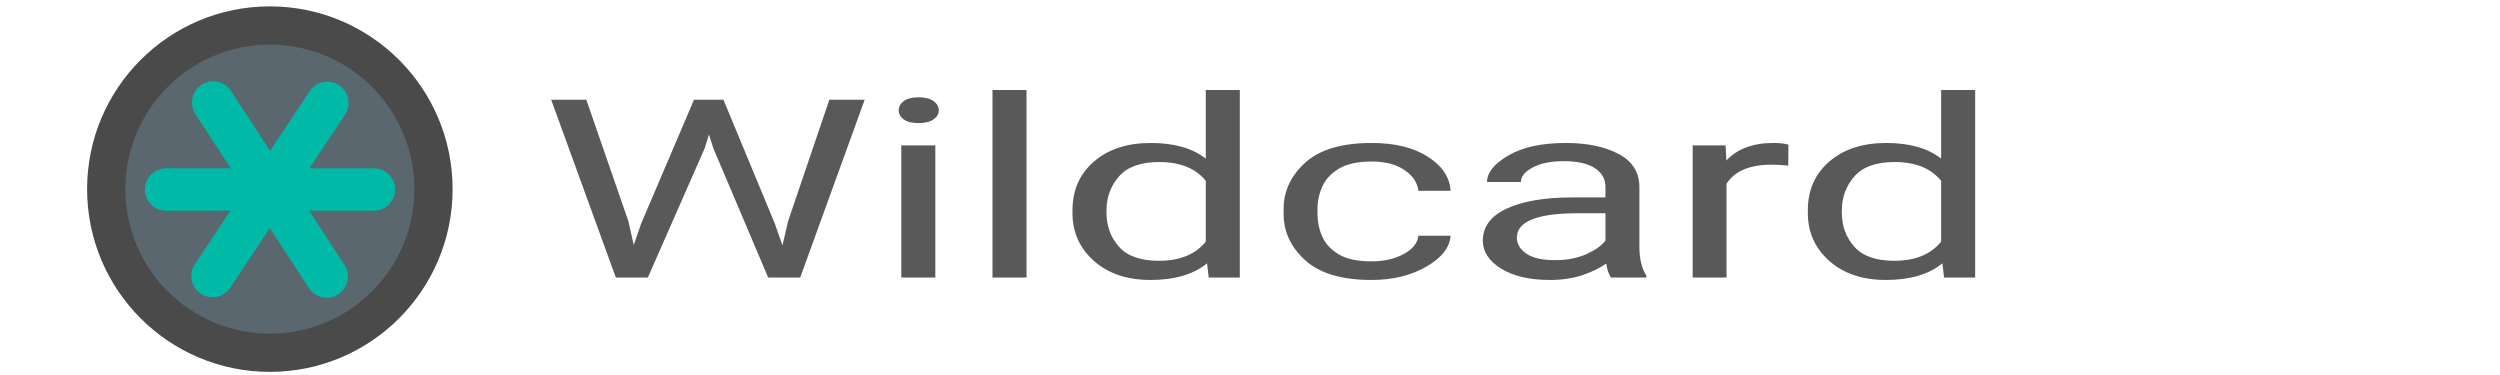
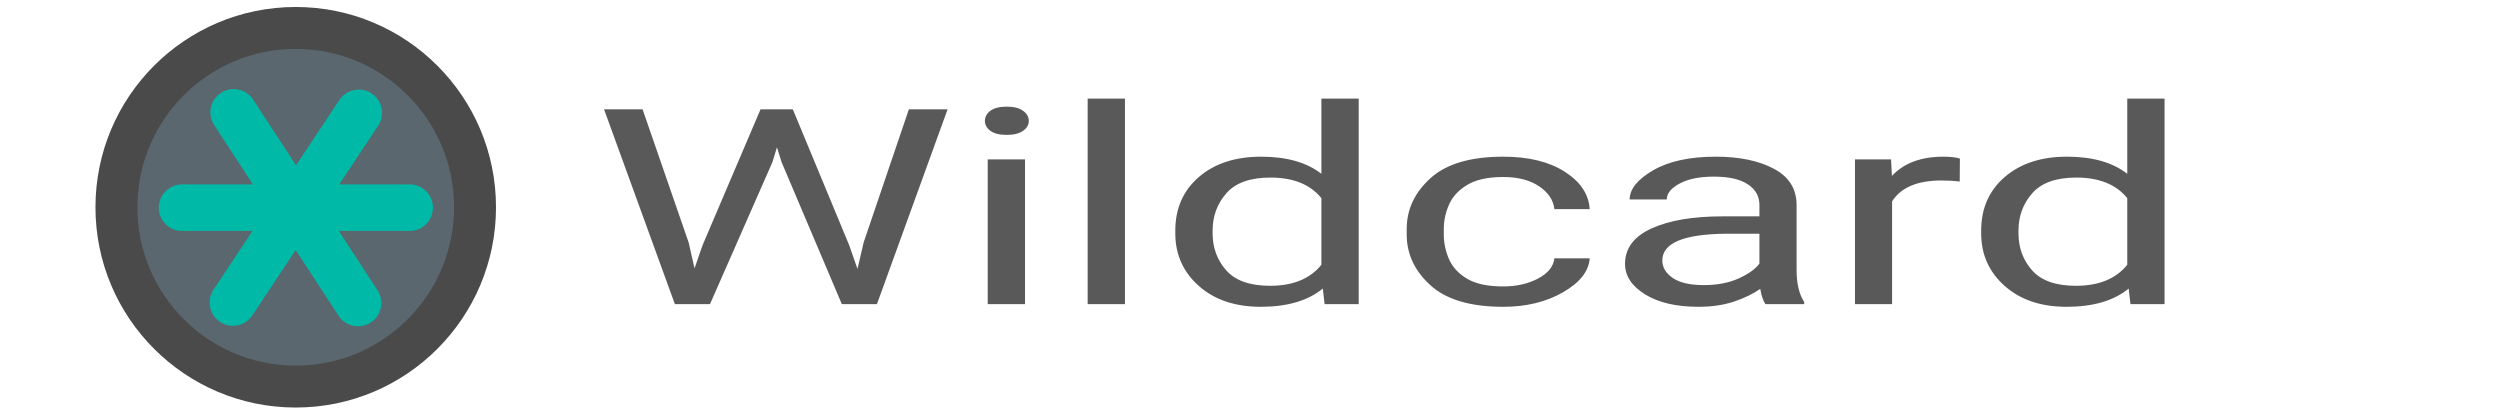
- <svg xmlns="http://www.w3.org/2000/svg" viewBox="0 0 800 120">
+ <svg xmlns="http://www.w3.org/2000/svg" viewBox="0 0 730 120">
  <g transform="scale(.68) translate(40 3)">
    <ellipse cx="86.99" cy="86" rx="86" ry="86" fill="#4a4a4a" />
    <ellipse cx="86.99" cy="86" rx="68" ry="68" fill="#5A676F" />
    <path d="m38.173 86.179h97.732m-21.852-40.72l-54.032 81.441m0.321-81.649l53.394 81.857" stroke="#01B9A7" stroke-linecap="round" stroke-linejoin="round" stroke-width="20" />
  </g>
  <g transform="scale(1.2 .8) translate(-30 3)" fill="#595959" font-family="Segoe UI,Roboto,Oxygen,Ubuntu,Cantarell,Fira Sans,Droid Sans,Helvetica Neue,sans-serif">
    <text x="174" y="108" font-size="100">Wildcard</text>
  </g>
</svg>
